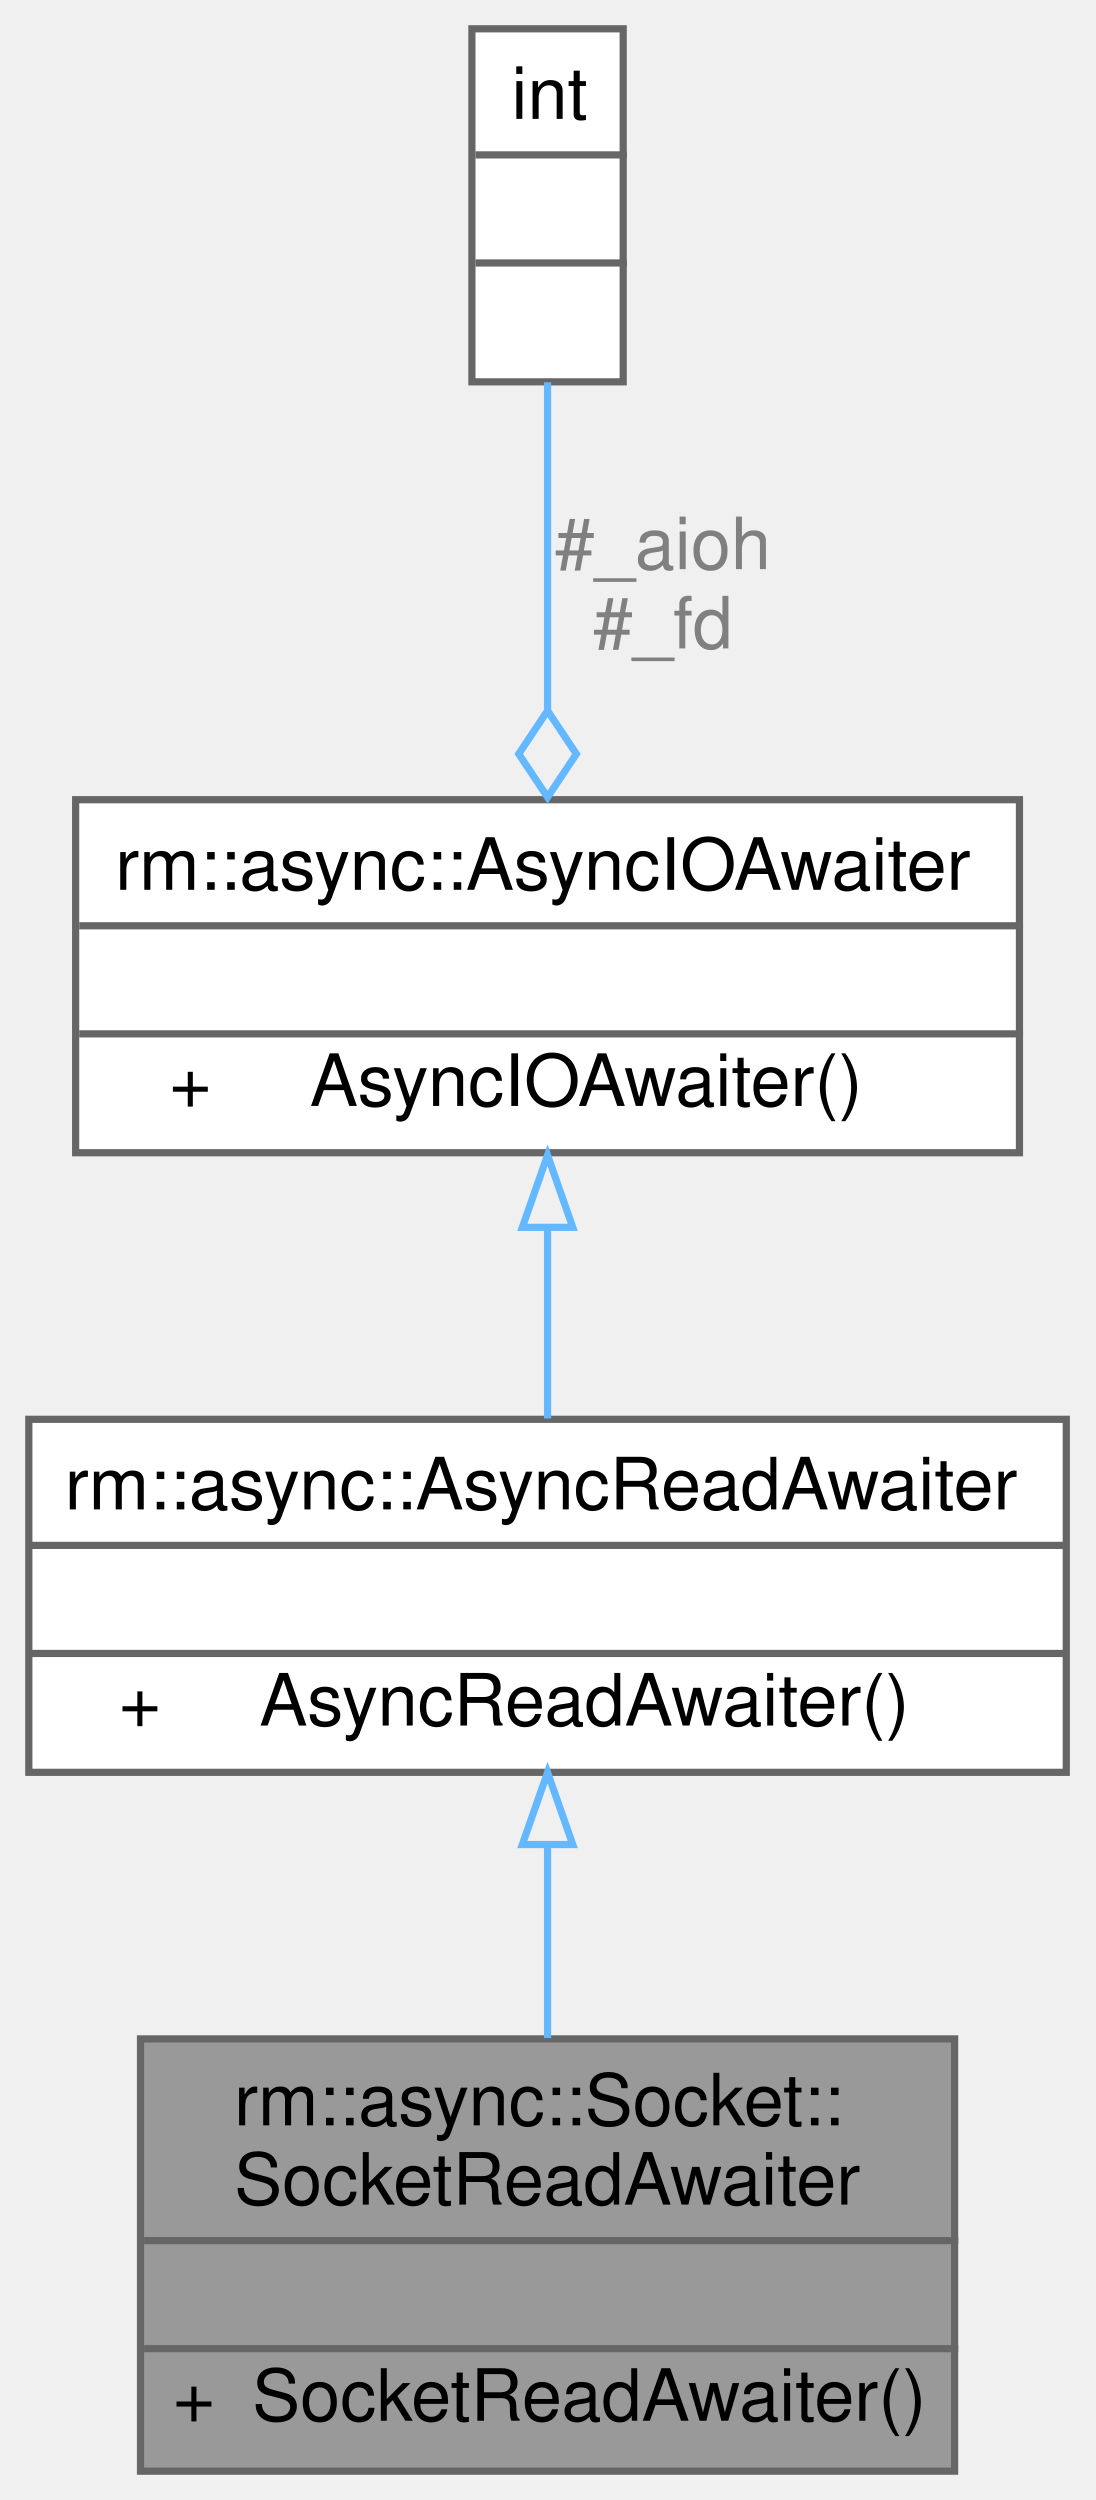
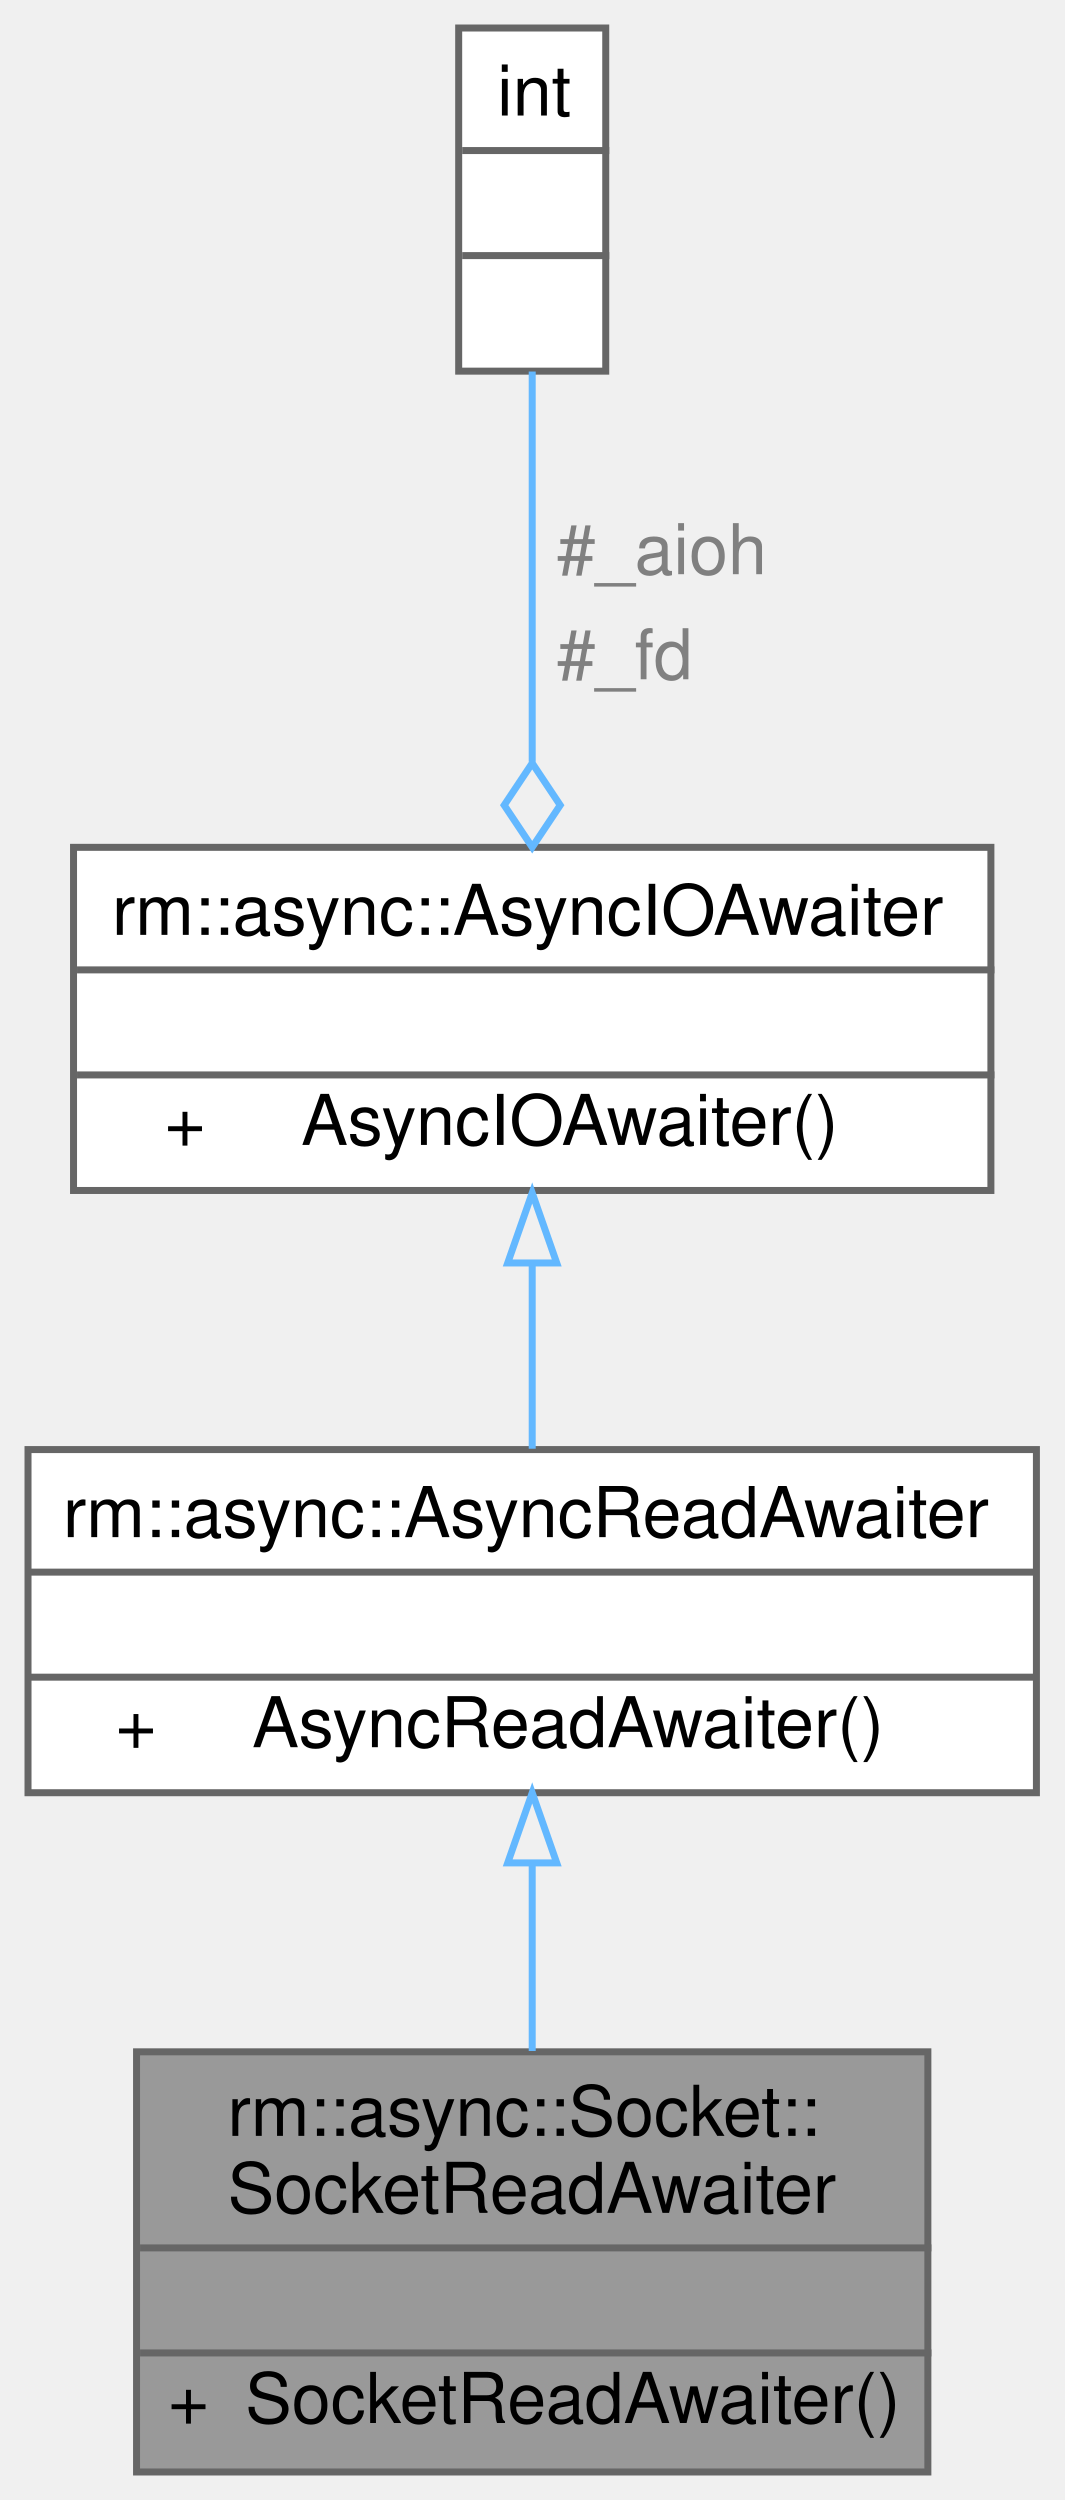
- <svg xmlns="http://www.w3.org/2000/svg" xmlns:xlink="http://www.w3.org/1999/xlink" width="152pt" height="347pt" viewBox="0.00 0.00 152.00 347.00">
-   <g id="graph0" class="graph" transform="scale(1 1) rotate(0) translate(4 343)">
+ <svg xmlns="http://www.w3.org/2000/svg" xmlns:xlink="http://www.w3.org/1999/xlink" width="152pt" height="357pt" viewBox="0.00 0.00 152.00 357.00">
+   <g id="graph0" class="graph" transform="scale(1 1) rotate(0) translate(4 353)">
    <g id="Node000001" class="node">
      <g id="a_Node000001">
        <a xlink:title="Socket 异步读等待器">
          <polygon fill="#999999" stroke="transparent" points="128.5,-60 15.5,-60 15.5,0 128.5,0 128.5,-60" />
          <text text-anchor="start" x="28.5" y="-48" font-family="Helvetica,sans-Serif" font-size="10.00">rm::async::Socket::</text>
          <text text-anchor="start" x="28.5" y="-37" font-family="Helvetica,sans-Serif" font-size="10.00">SocketReadAwaiter</text>
          <text text-anchor="start" x="70.5" y="-22" font-family="Helvetica,sans-Serif" font-size="10.00"> </text>
          <text text-anchor="start" x="20" y="-7" font-family="Helvetica,sans-Serif" font-size="10.00">+</text>
          <text text-anchor="start" x="31" y="-7" font-family="Helvetica,sans-Serif" font-size="10.00">SocketReadAwaiter()</text>
          <polygon fill="#666666" stroke="#666666" points="16,-32 16,-32 129,-32 129,-32 16,-32" />
          <polygon fill="#666666" stroke="#666666" points="16,-17 16,-17 129,-17 129,-17 16,-17" />
          <polygon fill="none" stroke="#666666" points="15.5,0 15.5,-60 128.5,-60 128.5,0 15.5,0" />
        </a>
      </g>
    </g>
    <g id="Node000002" class="node">
      <g id="a_Node000002">
        <a xlink:href="../../df/df7/classrm_1_1async_1_1AsyncReadAwaiter.html" target="_top" xlink:title="通用异步读等待器，核心操作使用文件 I/O 系统调用的 read、ReadFile，使用者可以通过">
          <polygon fill="white" stroke="transparent" points="144,-146 0,-146 0,-97 144,-97 144,-146" />
          <text text-anchor="start" x="5" y="-133.5" font-family="Helvetica,sans-Serif" font-size="10.00">rm::async::AsyncReadAwaiter</text>
          <text text-anchor="start" x="70" y="-118.5" font-family="Helvetica,sans-Serif" font-size="10.00"> </text>
          <text text-anchor="start" x="12.5" y="-103.5" font-family="Helvetica,sans-Serif" font-size="10.00">+</text>
          <text text-anchor="start" x="32" y="-103.5" font-family="Helvetica,sans-Serif" font-size="10.00">AsyncReadAwaiter()</text>
          <polygon fill="#666666" stroke="#666666" points="0,-128.5 0,-128.5 144,-128.5 144,-128.5 0,-128.5" />
          <polygon fill="#666666" stroke="#666666" points="0,-113.5 0,-113.5 144,-113.5 144,-113.5 0,-113.5" />
          <polygon fill="none" stroke="#666666" points="0,-97 0,-146 144,-146 144,-97 0,-97" />
        </a>
      </g>
    </g>
    <g id="edge1_Node000001_Node000002" class="edge">
      <g id="a_edge1_Node000001_Node000002">
        <a xlink:title=" ">
          <path fill="none" stroke="#63b8ff" d="M72,-86.7C72,-77.95 72,-68.6 72,-60.12" />
          <polygon fill="none" stroke="#63b8ff" points="68.5,-86.98 72,-96.98 75.5,-86.98 68.5,-86.98" />
        </a>
      </g>
    </g>
    <g id="Node000003" class="node">
      <g id="a_Node000003">
        <a xlink:href="../../d6/d17/classrm_1_1async_1_1AsyncIOAwaiter.html" target="_top" xlink:title="IO 事件异步等待器">
          <polygon fill="white" stroke="transparent" points="137.5,-232 6.5,-232 6.5,-183 137.5,-183 137.5,-232" />
          <text text-anchor="start" x="12" y="-219.5" font-family="Helvetica,sans-Serif" font-size="10.00">rm::async::AsyncIOAwaiter</text>
          <text text-anchor="start" x="70.5" y="-204.5" font-family="Helvetica,sans-Serif" font-size="10.00"> </text>
          <text text-anchor="start" x="19.5" y="-189.5" font-family="Helvetica,sans-Serif" font-size="10.00">+</text>
          <text text-anchor="start" x="39" y="-189.5" font-family="Helvetica,sans-Serif" font-size="10.00">AsyncIOAwaiter()</text>
          <polygon fill="#666666" stroke="#666666" points="7,-214.5 7,-214.5 138,-214.5 138,-214.5 7,-214.5" />
          <polygon fill="#666666" stroke="#666666" points="7,-199.5 7,-199.5 138,-199.5 138,-199.5 7,-199.5" />
          <polygon fill="none" stroke="#666666" points="6.5,-183 6.5,-232 137.5,-232 137.5,-183 6.5,-183" />
        </a>
      </g>
    </g>
    <g id="edge2_Node000002_Node000003" class="edge">
      <g id="a_edge2_Node000002_Node000003">
        <a xlink:title=" ">
          <path fill="none" stroke="#63b8ff" d="M72,-172.57C72,-163.69 72,-154.32 72,-146.12" />
          <polygon fill="none" stroke="#63b8ff" points="68.5,-172.65 72,-182.65 75.5,-172.65 68.5,-172.65" />
        </a>
      </g>
    </g>
    <g id="Node000004" class="node">
      <g id="a_Node000004">
        <a xlink:title=" ">
-           <polygon fill="white" stroke="transparent" points="82.5,-339 61.5,-339 61.5,-290 82.5,-290 82.5,-339" />
-           <text text-anchor="start" x="67" y="-326.5" font-family="Helvetica,sans-Serif" font-size="10.00">int</text>
-           <text text-anchor="start" x="70.5" y="-311.5" font-family="Helvetica,sans-Serif" font-size="10.00"> </text>
-           <text text-anchor="start" x="70.5" y="-296.5" font-family="Helvetica,sans-Serif" font-size="10.00"> </text>
-           <polygon fill="#666666" stroke="#666666" points="62,-321.5 62,-321.5 83,-321.5 83,-321.5 62,-321.5" />
-           <polygon fill="#666666" stroke="#666666" points="62,-306.5 62,-306.5 83,-306.5 83,-306.5 62,-306.5" />
-           <polygon fill="none" stroke="#666666" points="61.5,-290 61.5,-339 82.5,-339 82.5,-290 61.5,-290" />
+           <polygon fill="white" stroke="transparent" points="82.5,-349 61.5,-349 61.5,-300 82.5,-300 82.5,-349" />
+           <text text-anchor="start" x="67" y="-336.5" font-family="Helvetica,sans-Serif" font-size="10.00">int</text>
+           <text text-anchor="start" x="70.5" y="-321.5" font-family="Helvetica,sans-Serif" font-size="10.00"> </text>
+           <text text-anchor="start" x="70.5" y="-306.5" font-family="Helvetica,sans-Serif" font-size="10.00"> </text>
+           <polygon fill="#666666" stroke="#666666" points="62,-331.5 62,-331.5 83,-331.5 83,-331.5 62,-331.5" />
+           <polygon fill="#666666" stroke="#666666" points="62,-316.5 62,-316.5 83,-316.5 83,-316.5 62,-316.5" />
+           <polygon fill="none" stroke="#666666" points="61.5,-300 61.5,-349 82.5,-349 82.5,-300 61.5,-300" />
        </a>
      </g>
    </g>
    <g id="edge3_Node000003_Node000004" class="edge">
      <g id="a_edge3_Node000003_Node000004">
        <a xlink:title=" ">
-           <path fill="none" stroke="#63b8ff" d="M72,-289.94C72,-276.52 72,-259.44 72,-244.39" />
-           <polygon fill="none" stroke="#63b8ff" points="72,-244.35 68,-238.35 72,-232.35 76,-238.35 72,-244.35" />
+           <path fill="none" stroke="#63b8ff" d="M72,-299.95C72,-283.9 72,-262.36 72,-244.22" />
+           <polygon fill="none" stroke="#63b8ff" points="72,-244.02 68,-238.02 72,-232.02 76,-238.02 72,-244.02" />
        </a>
      </g>
-       <text text-anchor="middle" x="88" y="-264" font-family="Helvetica,sans-Serif" font-size="10.00" fill="grey"> #_aioh</text>
-       <text text-anchor="middle" x="88" y="-253" font-family="Helvetica,sans-Serif" font-size="10.00" fill="grey">#_fd</text>
+       <text text-anchor="start" x="75.5" y="-271" font-family="Helvetica,sans-Serif" font-size="10.00" fill="grey">#_aioh</text>
+       <text text-anchor="start" x="75.5" y="-256" font-family="Helvetica,sans-Serif" font-size="10.00" fill="grey">#_fd</text>
    </g>
  </g>
</svg>
